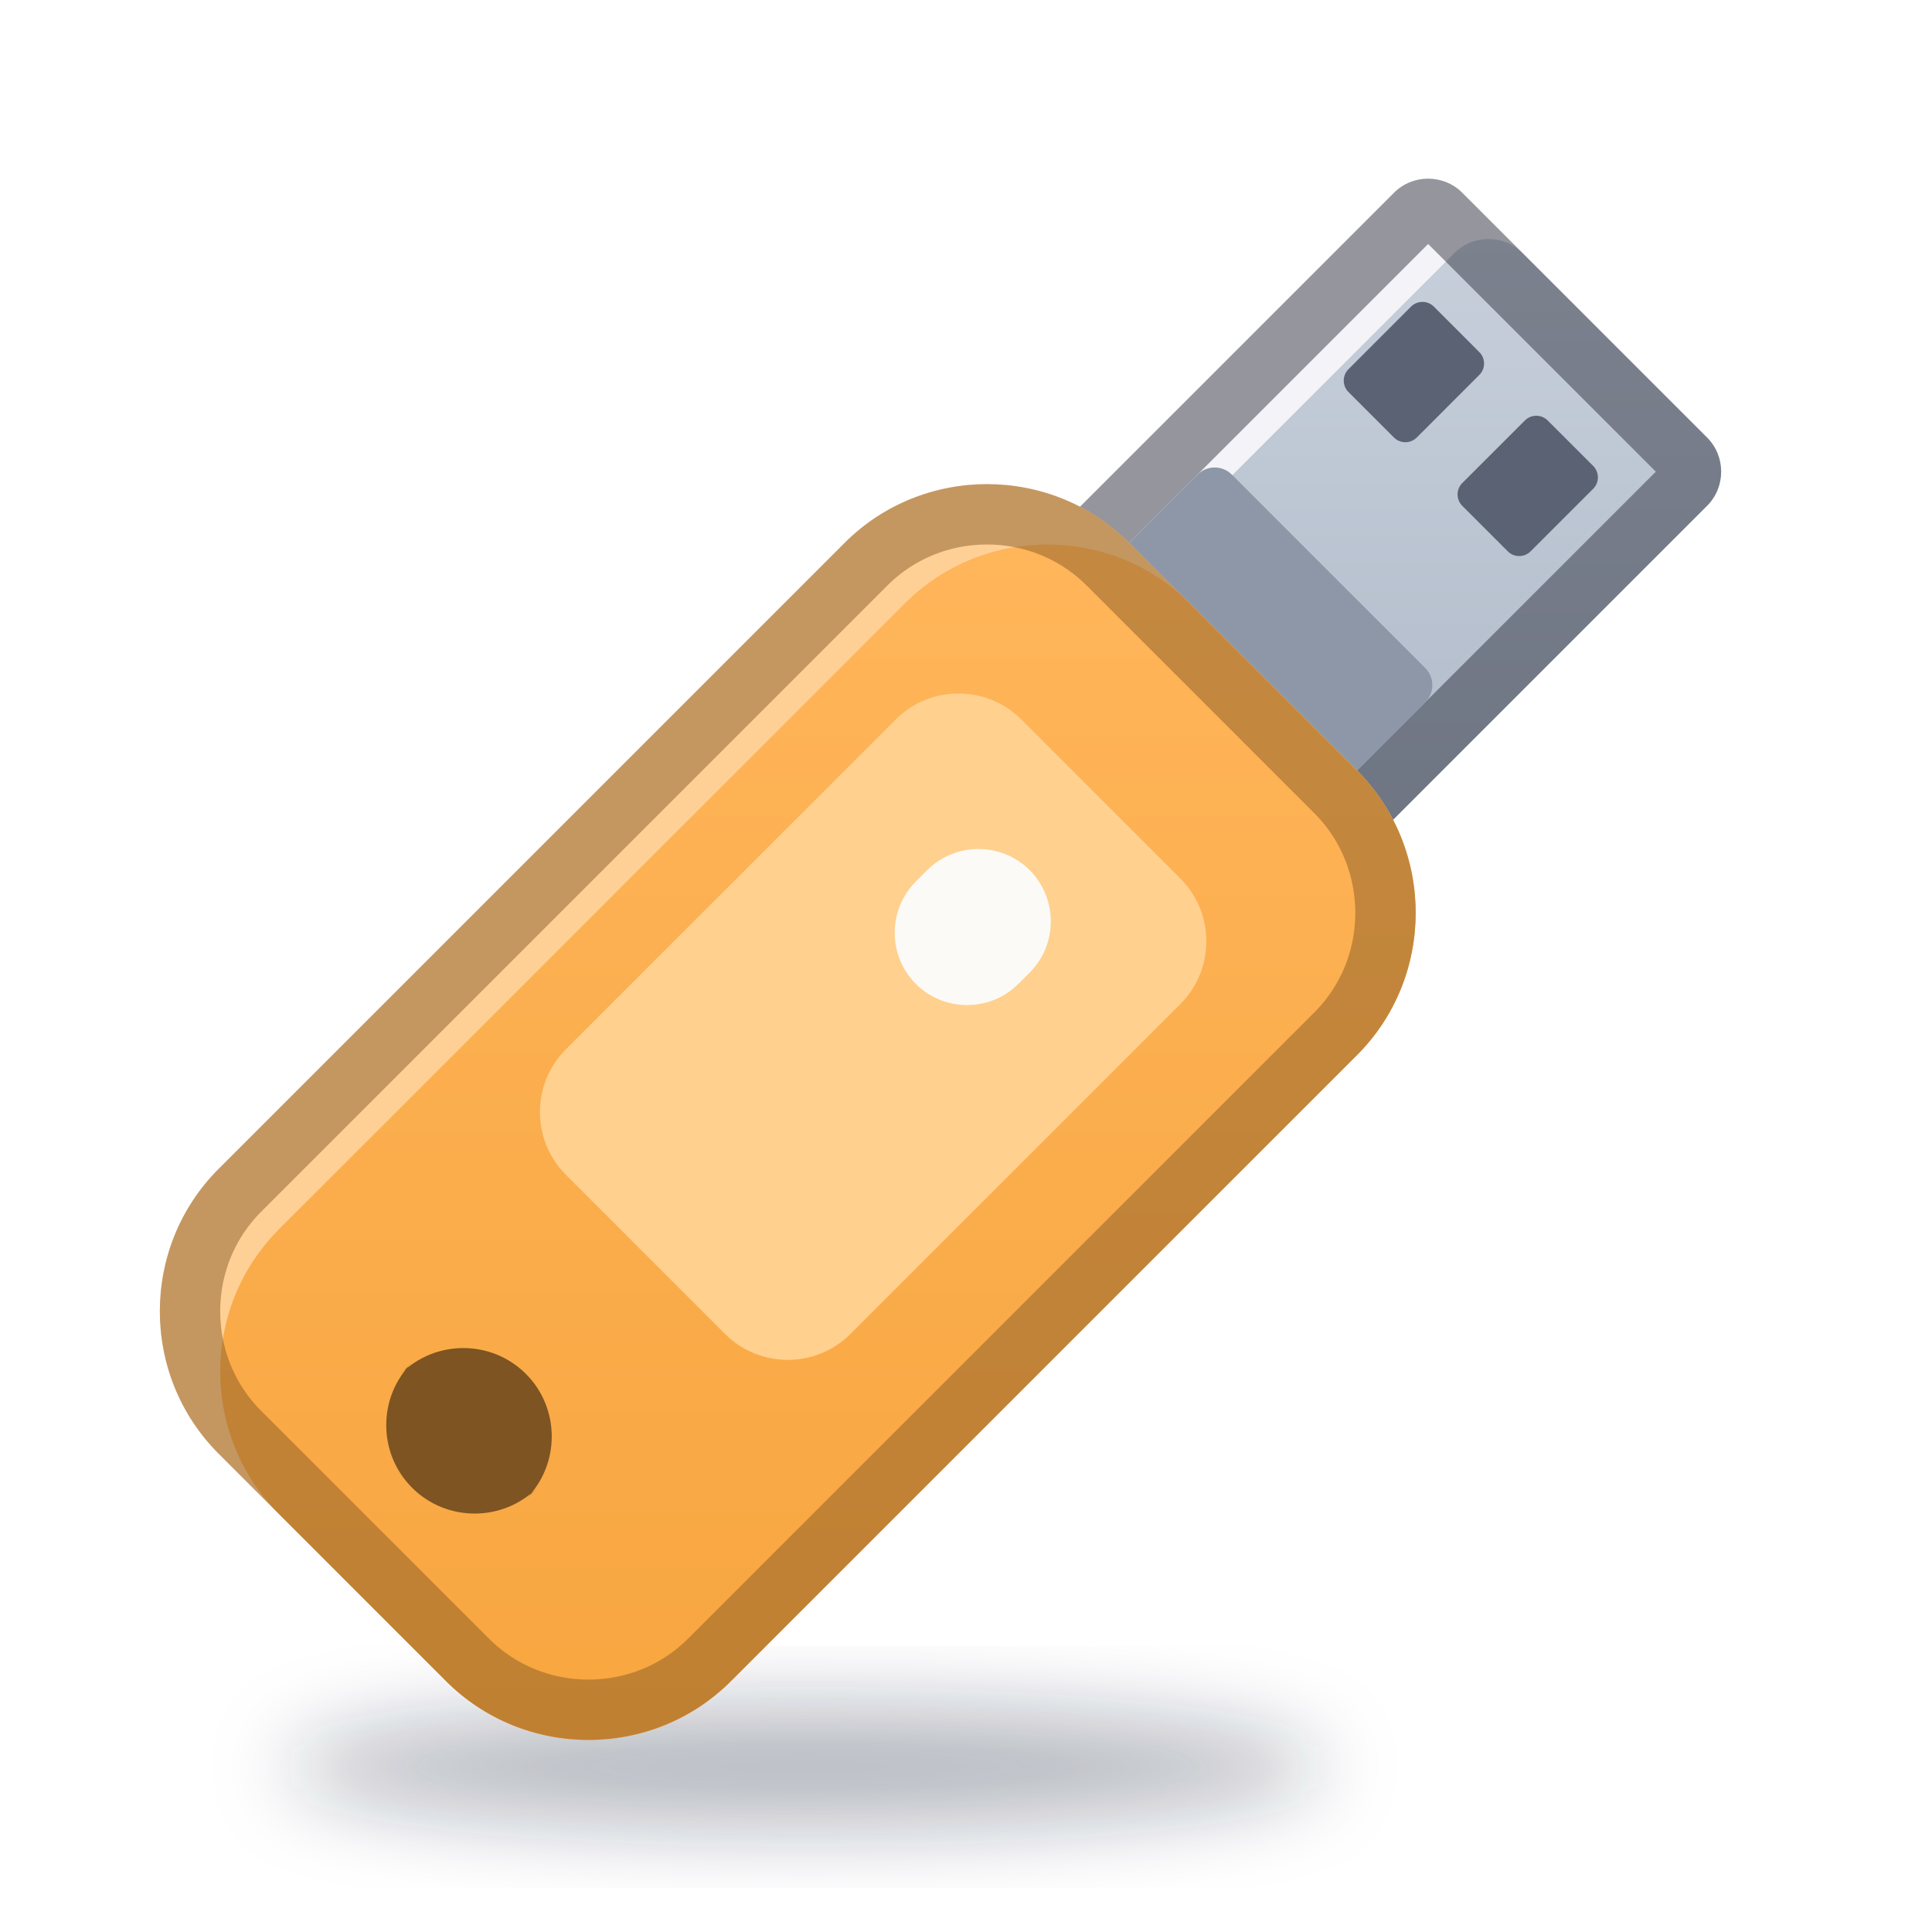
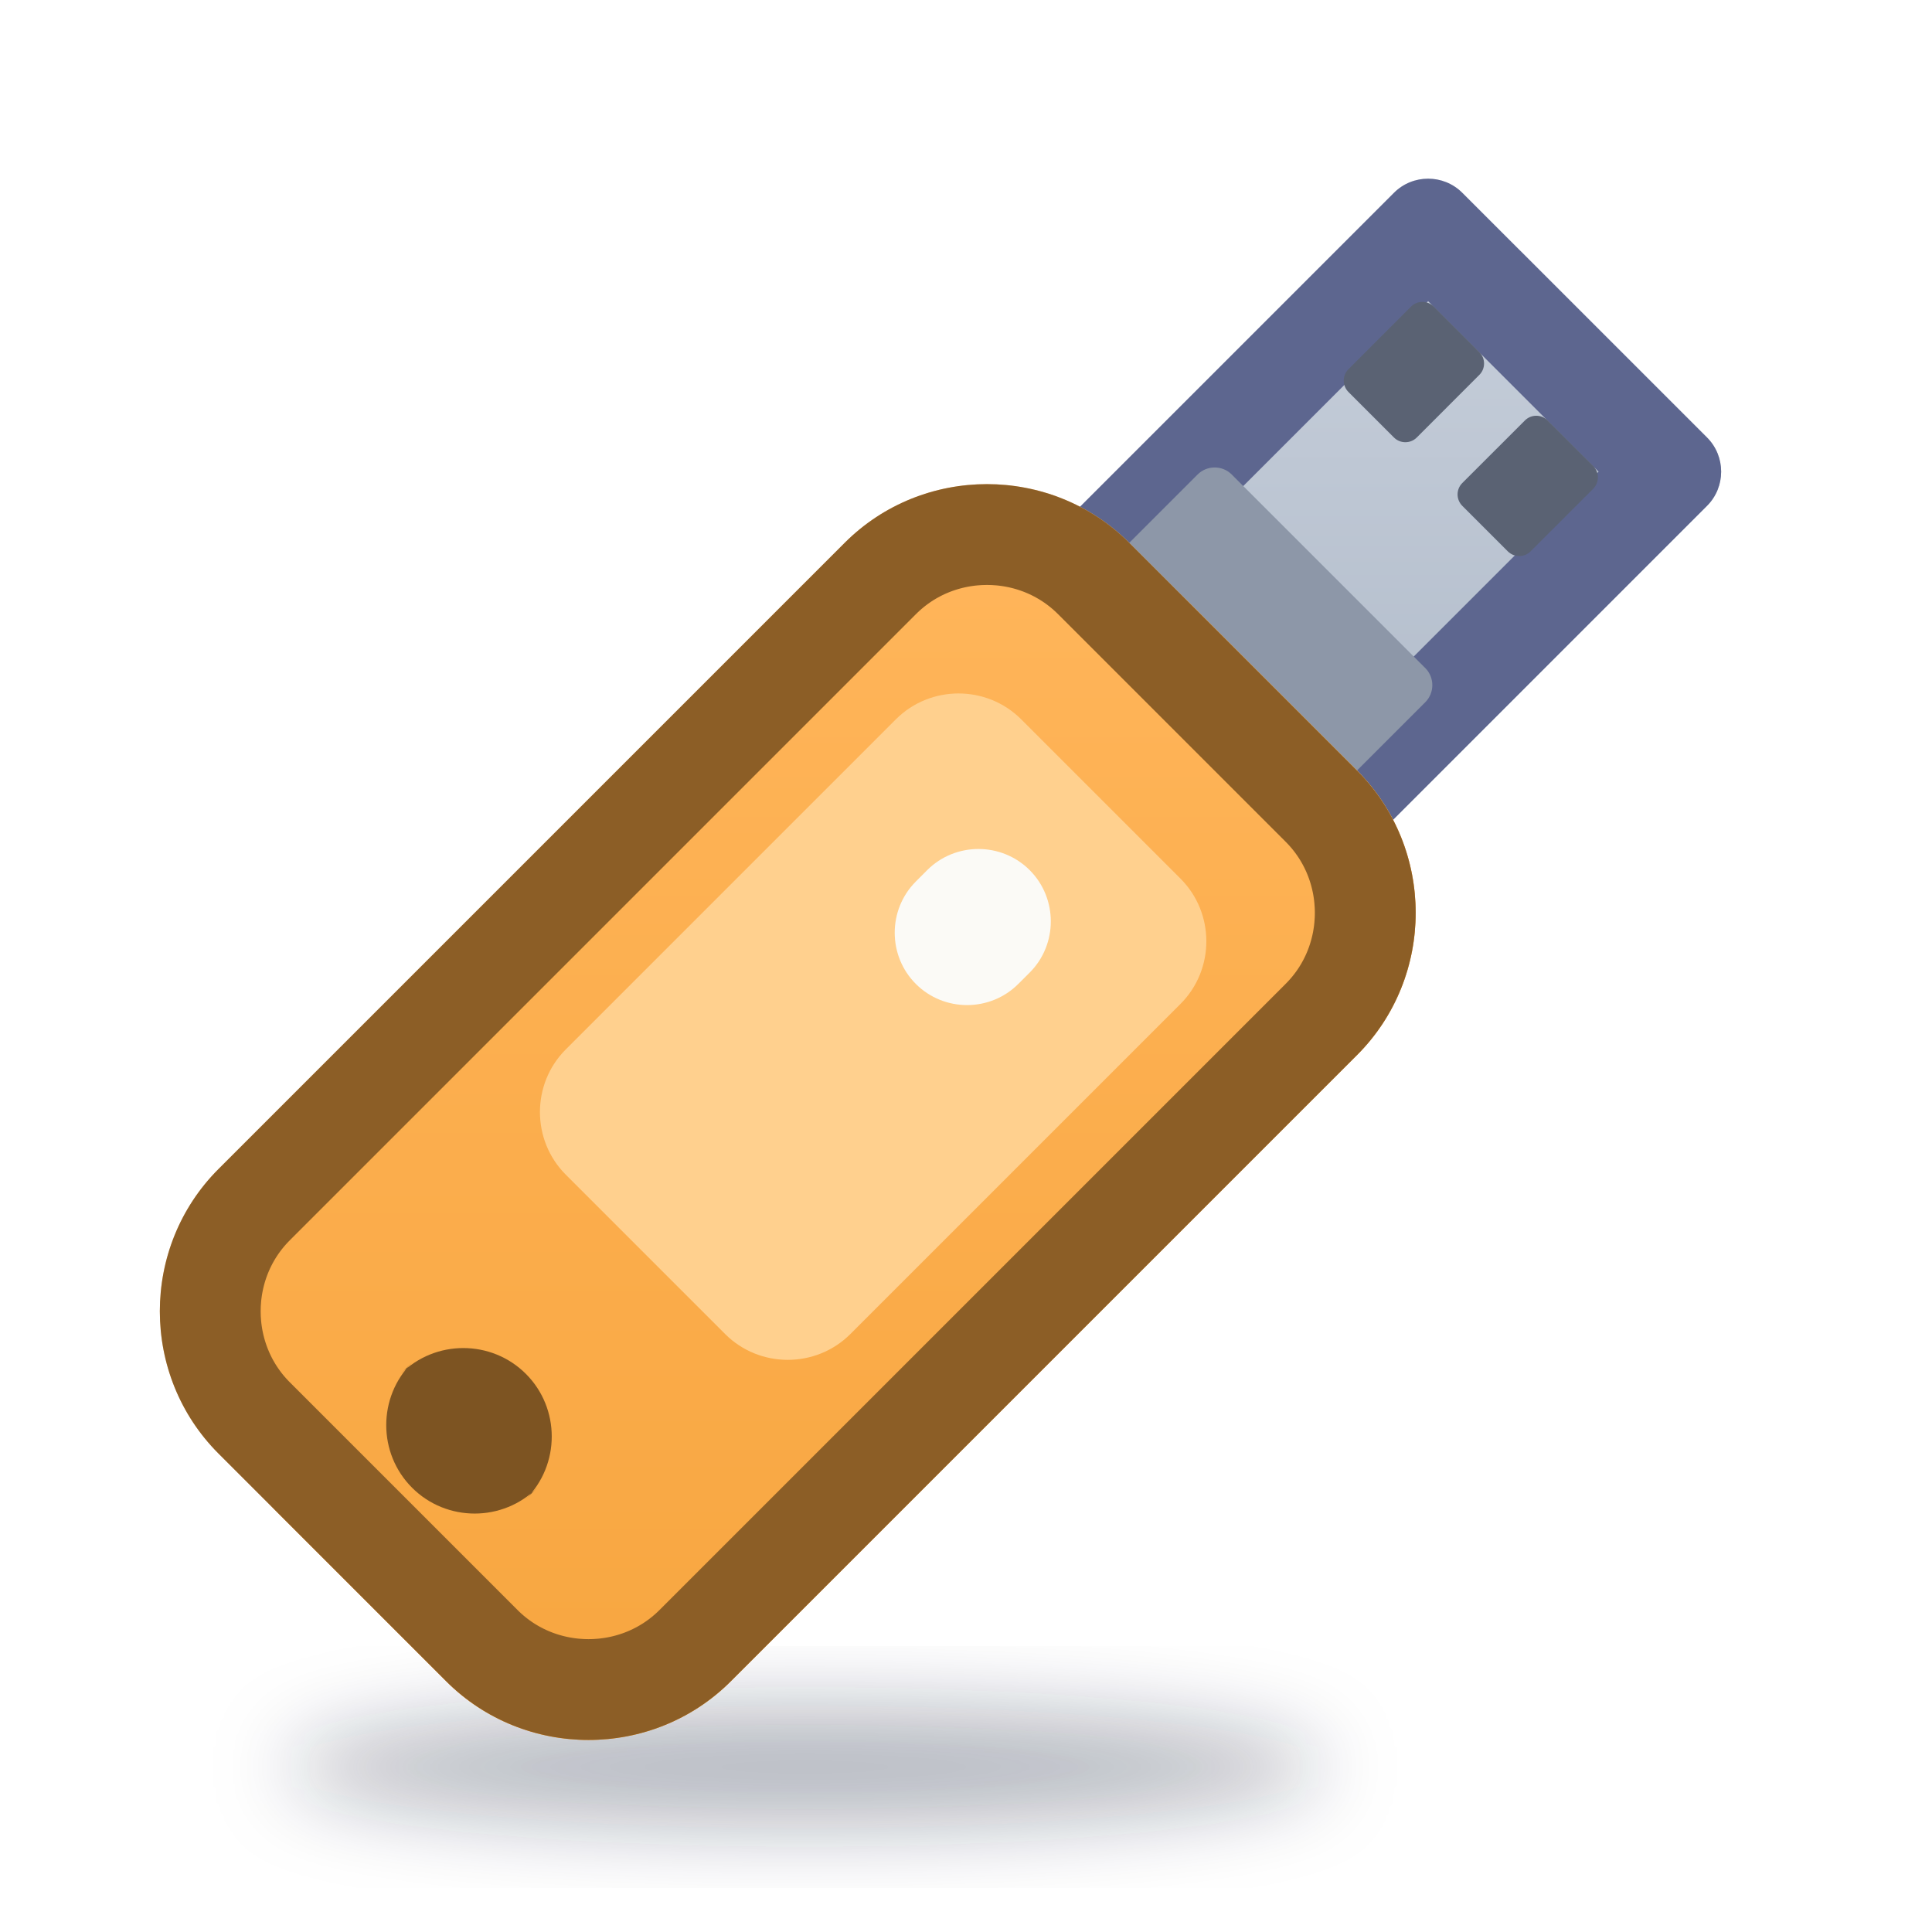
<svg xmlns="http://www.w3.org/2000/svg" viewBox="0 0 48 48" width="48" height="48">
  <defs>
    <filter id="e-removable-32-b1" x="-50%" y="-50%" width="200%" height="200%">
      <feGaussianBlur stdDeviation="1" />
    </filter>
    <linearGradient id="e-removable-32-gc7cfdbadb8c7" x1="0" y1="0" x2="0" y2="1">
      <stop offset="0" stop-color="#c7cfdb" />
      <stop offset="1" stop-color="#adb8c7" />
    </linearGradient>
    <clipPath id="e-removable-32-c1">
      <path d="M34.633 4.789 C35.1 4.322 35.863 4.322 36.33 4.789 L42.411 10.87 C42.878 11.337 42.878 12.1 42.411 12.567 L34.209 20.769 C33.742 21.236 32.978 21.236 32.512 20.769 L26.431 14.688 C25.964 14.222 25.964 13.458 26.431 12.991 Z" clip-rule="evenodd" />
    </clipPath>
    <linearGradient id="e-removable-32-gffb55af7a53e" x1="0" y1="0" x2="0" y2="1">
      <stop offset="0" stop-color="#ffb55a" />
      <stop offset="1" stop-color="#f7a53e" />
    </linearGradient>
    <clipPath id="e-removable-32-c2">
      <path d="M20.986 13.486 C22.93 11.542 26.112 11.542 28.057 13.486 L33.714 19.143 C35.658 21.088 35.658 24.27 33.714 26.214 L18.157 41.771 C16.213 43.715 13.031 43.715 11.086 41.771 L5.429 36.114 C3.485 34.169 3.485 30.987 5.429 29.043 Z" clip-rule="evenodd" />
    </clipPath>
  </defs>
  <ellipse cx="20" cy="43.9" rx="12.9" ry="1.5" fill="#0a1230" opacity="0.3" filter="url(#e-removable-32-b1)" />
  <path d="M34.633 4.789 C35.1 4.322 35.863 4.322 36.33 4.789 L42.411 10.87 C42.878 11.337 42.878 12.1 42.411 12.567 L34.209 20.769 C33.742 21.236 32.978 21.236 32.512 20.769 L26.431 14.688 C25.964 14.222 25.964 13.458 26.431 12.991 Z" fill="#f4f4f8" fill-rule="evenodd" />
  <g clip-path="url(#e-removable-32-c1)">
    <path d="M34.633 4.789 C35.1 4.322 35.863 4.322 36.33 4.789 L42.411 10.87 C42.878 11.337 42.878 12.1 42.411 12.567 L34.209 20.769 C33.742 21.236 32.978 21.236 32.512 20.769 L26.431 14.688 C25.964 14.222 25.964 13.458 26.431 12.991 Z" fill="url(#e-removable-32-gc7cfdbadb8c7)" fill-rule="evenodd" transform="translate(1.5 1.5)" />
  </g>
  <g clip-path="url(#e-removable-32-c1)">
-     <path d="M34.633 4.789 C35.1 4.322 35.863 4.322 36.33 4.789 L42.411 10.87 C42.878 11.337 42.878 12.1 42.411 12.567 L34.209 20.769 C33.742 21.236 32.978 21.236 32.512 20.769 L26.431 14.688 C25.964 14.222 25.964 13.458 26.431 12.991 Z" fill="none" stroke="#1f2230" stroke-width="3" stroke-opacity="0.45" />
+     <path d="M34.633 4.789 C35.1 4.322 35.863 4.322 36.33 4.789 L42.411 10.87 C42.878 11.337 42.878 12.1 42.411 12.567 L34.209 20.769 C33.742 21.236 32.978 21.236 32.512 20.769 L26.431 14.688 C25.964 14.222 25.964 13.458 26.431 12.991 Z" fill="none" stroke="#5d668f" stroke-width="5.01" stroke-opacity="1" />
  </g>
  <path d="M35.057 7.617 C35.213 7.462 35.467 7.462 35.623 7.617 L36.754 8.749 C36.91 8.904 36.91 9.159 36.754 9.314 L35.199 10.87 C35.043 11.026 34.789 11.026 34.633 10.87 L33.502 9.739 C33.346 9.583 33.346 9.329 33.502 9.173 Z" fill="#5a6273" fill-rule="evenodd" />
  <path d="M37.886 10.446 C38.041 10.29 38.296 10.29 38.451 10.446 L39.583 11.577 C39.738 11.733 39.738 11.987 39.583 12.143 L38.027 13.698 C37.871 13.854 37.617 13.854 37.461 13.698 L36.33 12.567 C36.174 12.411 36.174 12.157 36.33 12.001 Z" fill="#5a6273" fill-rule="evenodd" />
  <path d="M29.754 11.789 C29.987 11.556 30.369 11.556 30.602 11.789 L35.411 16.598 C35.644 16.831 35.644 17.213 35.411 17.446 L33.077 19.78 C32.844 20.013 32.462 20.013 32.229 19.78 L27.42 14.971 C27.187 14.738 27.187 14.356 27.42 14.123 Z" fill="#8d97a8" fill-rule="evenodd" />
  <path d="M20.986 13.486 C22.93 11.542 26.112 11.542 28.057 13.486 L33.714 19.143 C35.658 21.088 35.658 24.27 33.714 26.214 L18.157 41.771 C16.213 43.715 13.031 43.715 11.086 41.771 L5.429 36.114 C3.485 34.169 3.485 30.987 5.429 29.043 Z" fill="#ffd096" fill-rule="evenodd" />
  <g clip-path="url(#e-removable-32-c2)">
    <path d="M20.986 13.486 C22.93 11.542 26.112 11.542 28.057 13.486 L33.714 19.143 C35.658 21.088 35.658 24.27 33.714 26.214 L18.157 41.771 C16.213 43.715 13.031 43.715 11.086 41.771 L5.429 36.114 C3.485 34.169 3.485 30.987 5.429 29.043 Z" fill="url(#e-removable-32-gffb55af7a53e)" fill-rule="evenodd" transform="translate(1.5 1.5)" />
  </g>
  <g clip-path="url(#e-removable-32-c2)">
-     <path d="M20.986 13.486 C22.93 11.542 26.112 11.542 28.057 13.486 L33.714 19.143 C35.658 21.088 35.658 24.27 33.714 26.214 L18.157 41.771 C16.213 43.715 13.031 43.715 11.086 41.771 L5.429 36.114 C3.485 34.169 3.485 30.987 5.429 29.043 Z" fill="none" stroke="#7d5422" stroke-width="3" stroke-opacity="0.45" />
+     <path d="M20.986 13.486 C22.93 11.542 26.112 11.542 28.057 13.486 L33.714 19.143 C35.658 21.088 35.658 24.27 33.714 26.214 L18.157 41.771 C16.213 43.715 13.031 43.715 11.086 41.771 L5.429 36.114 C3.485 34.169 3.485 30.987 5.429 29.043 Z" fill="none" stroke="#8c5e26" stroke-width="5.01" stroke-opacity="1" />
  </g>
  <path d="M22.259 17.87 C23.114 17.015 24.514 17.015 25.37 17.87 L29.33 21.83 C30.185 22.686 30.185 24.086 29.33 24.941 L21.127 33.144 C20.272 33.999 18.872 33.999 18.016 33.144 L14.056 29.184 C13.201 28.328 13.201 26.928 14.056 26.073 Z" fill="#ffd08e" fill-rule="evenodd" />
  <path d="M23.036 21.618 C23.736 20.918 24.882 20.918 25.582 21.618 L25.582 21.618 C26.282 22.318 26.282 23.464 25.582 24.164 L25.299 24.446 C24.599 25.146 23.454 25.146 22.754 24.446 L22.754 24.446 C22.054 23.746 22.054 22.601 22.754 21.901 Z" fill="#fbfaf6" fill-rule="evenodd" />
  <path d="M9.955 34.134 C10.811 33.278 12.211 33.278 13.066 34.134 L13.066 34.134 C13.922 34.989 13.922 36.389 13.066 37.245 L13.349 36.962 C12.493 37.818 11.093 37.818 10.238 36.962 L10.238 36.962 C9.382 36.107 9.382 34.707 10.238 33.851 Z" fill="#7d5422" fill-rule="evenodd" />
</svg>
